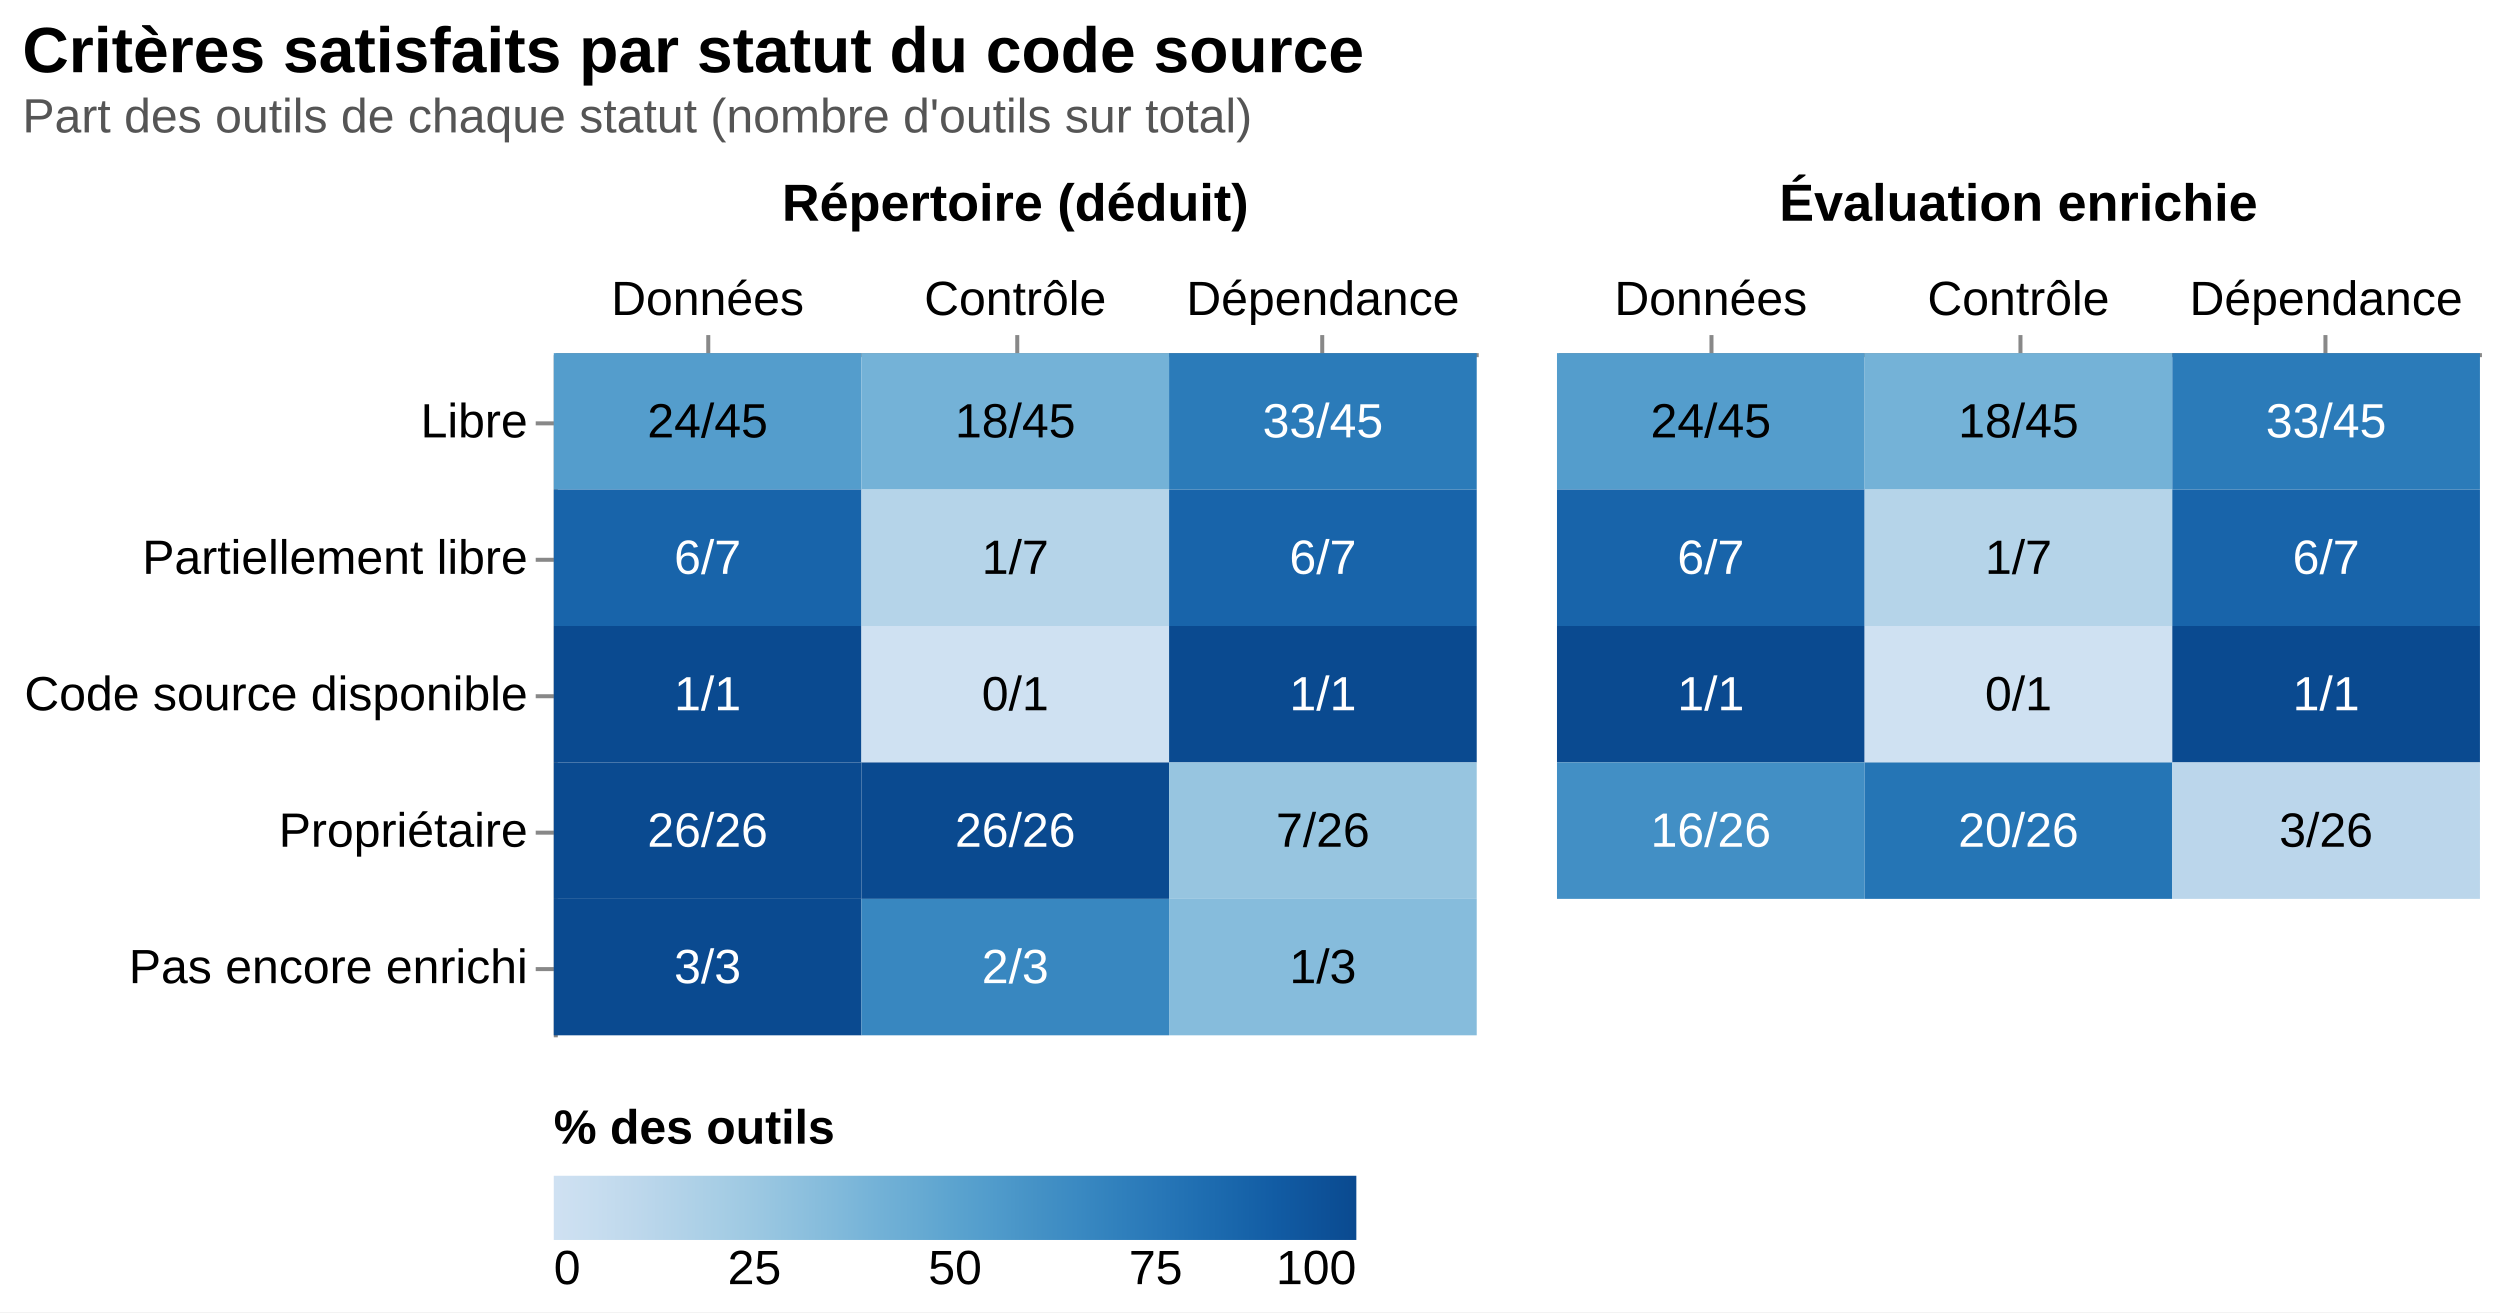
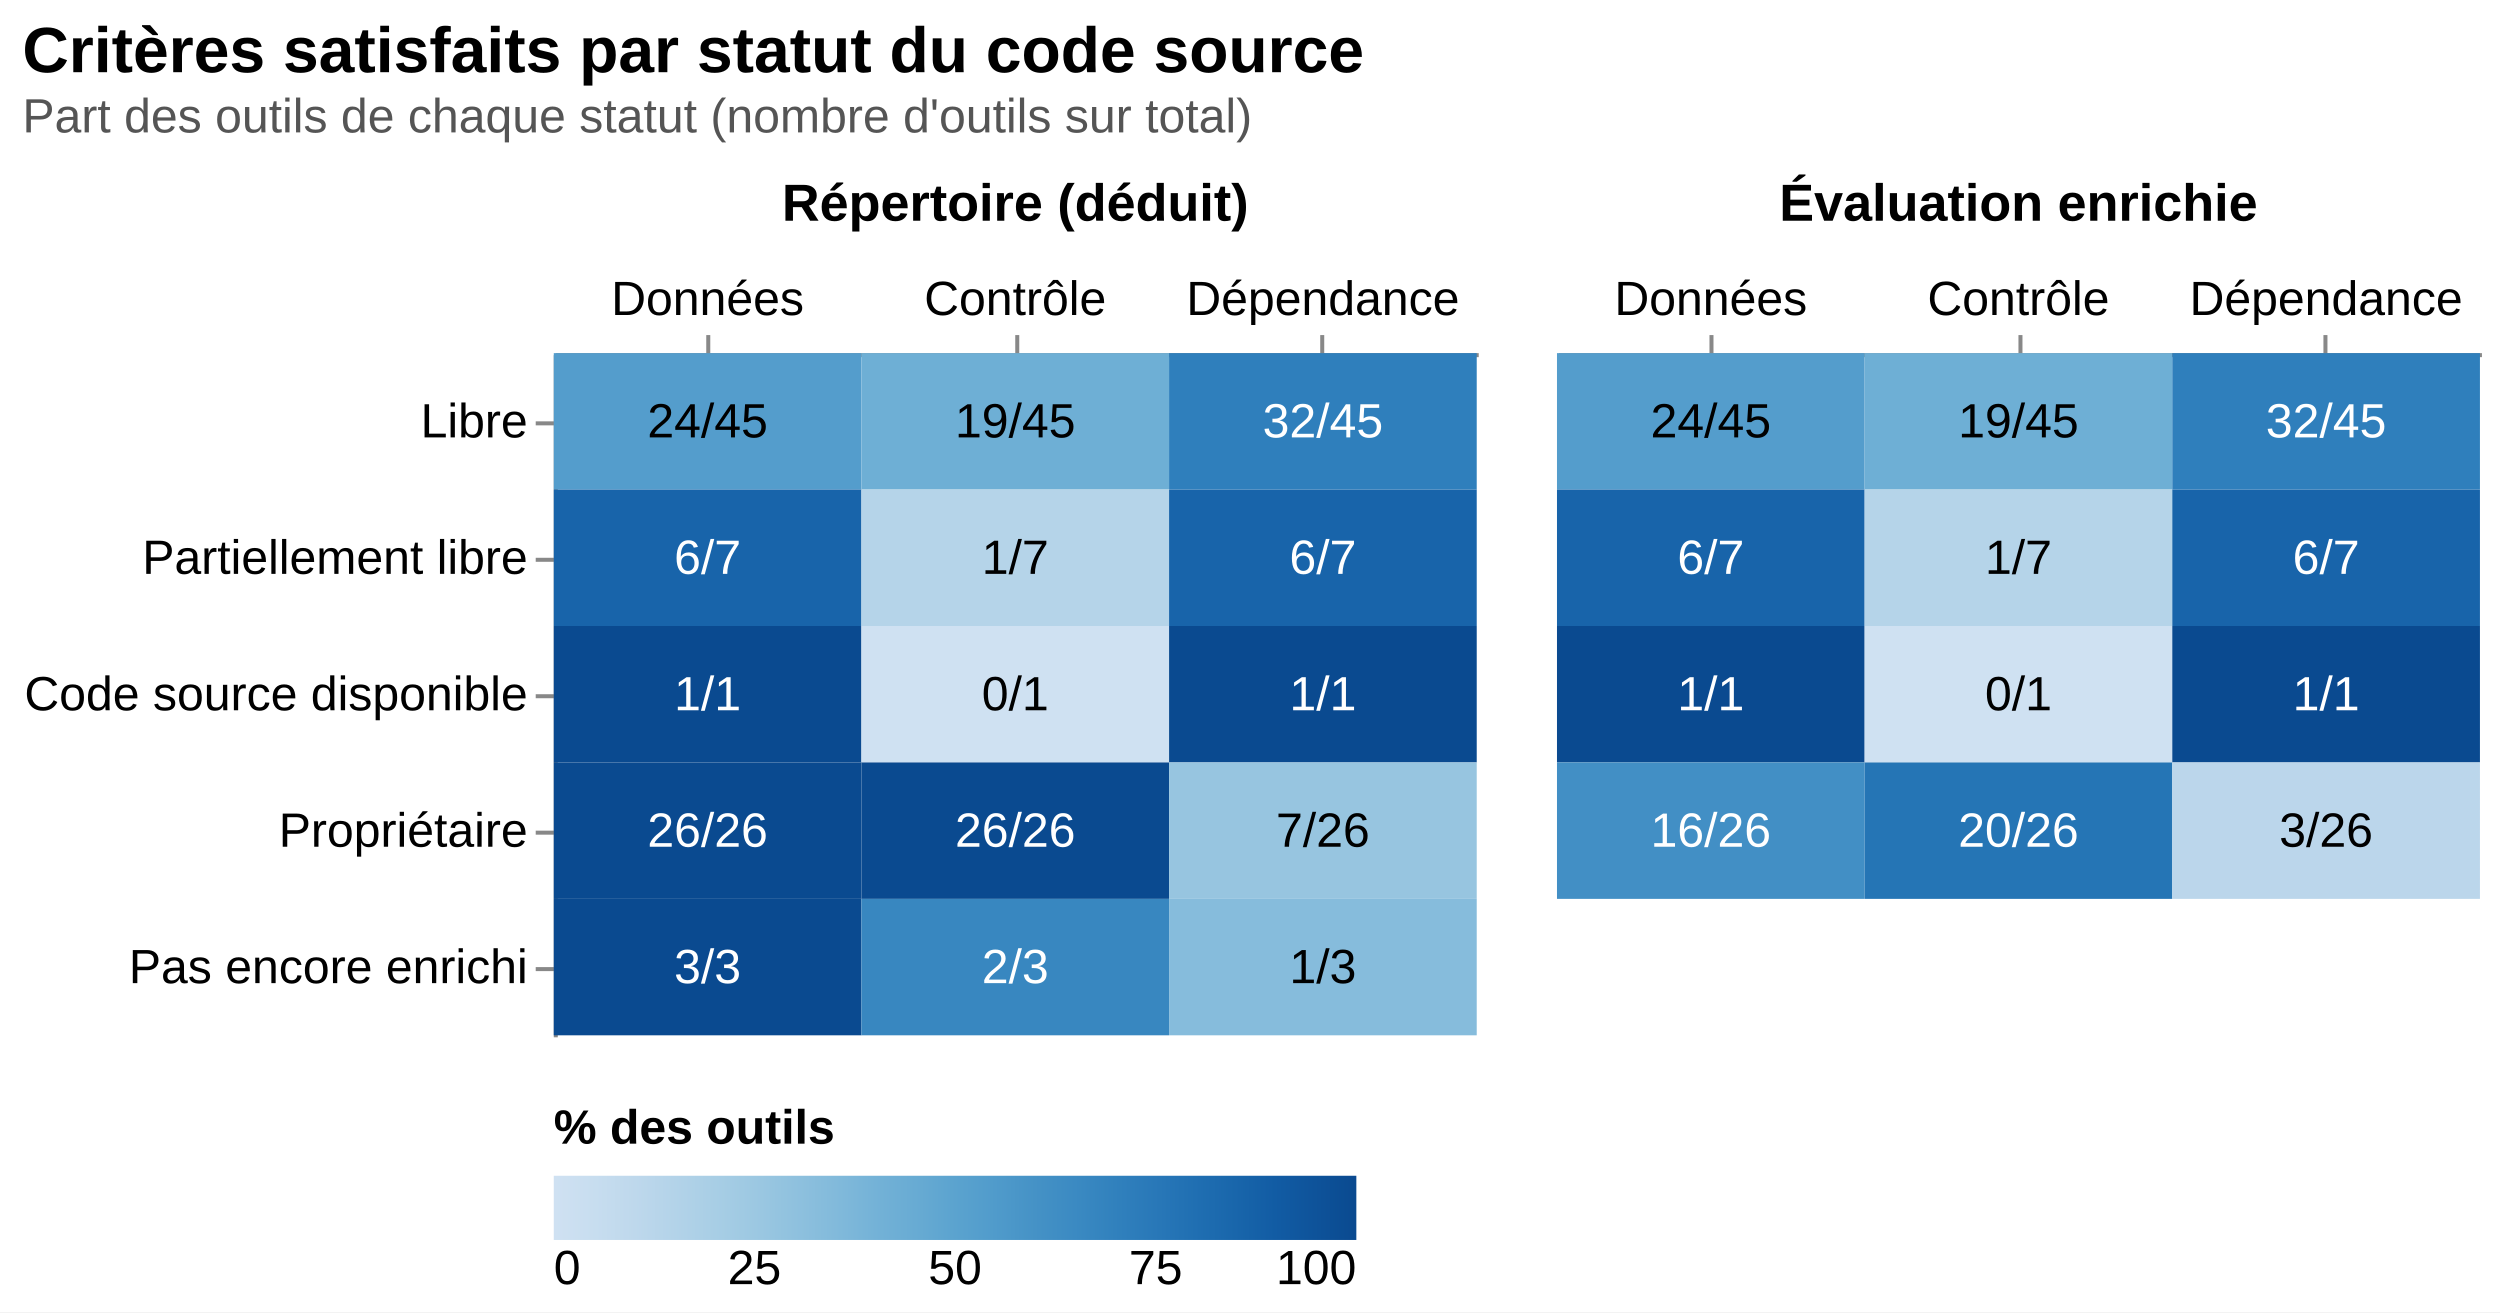
<svg xmlns="http://www.w3.org/2000/svg" version="1.1" class="marks" width="623" height="327" viewBox="0 0 623 327">
  <rect width="623" height="327" fill="white" />
  <g fill="none" stroke-miterlimit="10" transform="translate(138,88)">
    <g class="mark-group role-frame root" role="graphics-object" aria-roledescription="group mark container">
      <g transform="translate(0,0)">
        <path class="background" aria-hidden="true" d="M0,0h0v0h0Z" />
        <g>
          <g class="mark-group role-row-header row_header" role="graphics-object" aria-roledescription="group mark container">
            <g transform="translate(0,0)">
              <path class="background" aria-hidden="true" d="M0,0h0v170h0Z" />
              <g>
                <g class="mark-group role-axis" role="graphics-symbol" aria-roledescription="axis" aria-label="Y-axis for a discrete scale with 5 values: Libre, Partiellement libre, Code source disponible, Propriétaire, Pas encore enrichi">
                  <g transform="translate(0.5,0.5)">
                    <path class="background" aria-hidden="true" d="M0,0h0v0h0Z" pointer-events="none" />
                    <g>
                      <g class="mark-rule role-axis-tick" pointer-events="none">
                        <line transform="translate(0,17)" x2="-5" y2="0" stroke="#888888" stroke-width="1" opacity="1" />
                        <line transform="translate(0,51)" x2="-5" y2="0" stroke="#888888" stroke-width="1" opacity="1" />
                        <line transform="translate(0,85)" x2="-5" y2="0" stroke="#888888" stroke-width="1" opacity="1" />
                        <line transform="translate(0,119)" x2="-5" y2="0" stroke="#888888" stroke-width="1" opacity="1" />
                        <line transform="translate(0,153)" x2="-5" y2="0" stroke="#888888" stroke-width="1" opacity="1" />
                      </g>
                      <g class="mark-text role-axis-label" pointer-events="none">
                        <text text-anchor="end" transform="translate(-7,20.5)" font-family="Liberation Sans, Helvetica, Arial, sans-serif" font-size="12px" fill="#000" opacity="1">Libre</text>
                        <text text-anchor="end" transform="translate(-7,54.5)" font-family="Liberation Sans, Helvetica, Arial, sans-serif" font-size="12px" fill="#000" opacity="1">Partiellement libre</text>
                        <text text-anchor="end" transform="translate(-7,88.5)" font-family="Liberation Sans, Helvetica, Arial, sans-serif" font-size="12px" fill="#000" opacity="1">Code source disponible</text>
                        <text text-anchor="end" transform="translate(-7,122.5)" font-family="Liberation Sans, Helvetica, Arial, sans-serif" font-size="12px" fill="#000" opacity="1">Propriétaire</text>
                        <text text-anchor="end" transform="translate(-7,156.5)" font-family="Liberation Sans, Helvetica, Arial, sans-serif" font-size="12px" fill="#000" opacity="1">Pas encore enrichi</text>
                      </g>
                      <g class="mark-rule role-axis-domain" pointer-events="none">
                        <line transform="translate(0,0)" x2="0" y2="170" stroke="#888888" stroke-width="1" opacity="1" />
                      </g>
                    </g>
                    <path class="foreground" aria-hidden="true" d="" pointer-events="none" display="none" />
                  </g>
                </g>
              </g>
              <path class="foreground" aria-hidden="true" d="" display="none" />
            </g>
          </g>
          <g class="mark-group role-column-header column_header" role="graphics-object" aria-roledescription="group mark container">
            <g transform="translate(0,0)">
              <path class="background" aria-hidden="true" d="M0,0h230v0h-230Z" />
              <g>
                <g class="mark-group role-title">
                  <g transform="translate(115,-43)">
                    <path class="background" aria-hidden="true" d="M0,0h0v0h0Z" pointer-events="none" />
                    <g>
                      <g class="mark-text role-title-text" role="graphics-symbol" aria-roledescription="title" aria-label="Title text 'Répertoire (déduit)'" pointer-events="none">
                        <text text-anchor="middle" transform="translate(0,10)" font-family="Liberation Sans, Helvetica, Arial, sans-serif" font-size="13px" font-weight="bold" fill="#000" opacity="1">Répertoire (déduit)</text>
                      </g>
                    </g>
                    <path class="foreground" aria-hidden="true" d="" pointer-events="none" display="none" />
                  </g>
                </g>
                <g class="mark-group role-axis" role="graphics-symbol" aria-roledescription="axis" aria-label="X-axis for a discrete scale with 3 values: Données, Contrôle, Dépendance">
                  <g transform="translate(0.5,0.5)">
                    <path class="background" aria-hidden="true" d="M0,0h0v0h0Z" pointer-events="none" />
                    <g>
                      <g class="mark-rule role-axis-tick" pointer-events="none">
                        <line transform="translate(38,0)" x2="0" y2="-5" stroke="#888888" stroke-width="1" opacity="1" />
                        <line transform="translate(115,0)" x2="0" y2="-5" stroke="#888888" stroke-width="1" opacity="1" />
                        <line transform="translate(191,0)" x2="0" y2="-5" stroke="#888888" stroke-width="1" opacity="1" />
                      </g>
                      <g class="mark-text role-axis-label" pointer-events="none">
                        <text text-anchor="middle" transform="translate(37.83333,-10)" font-family="Liberation Sans, Helvetica, Arial, sans-serif" font-size="12px" fill="#000" opacity="1">Données</text>
                        <text text-anchor="middle" transform="translate(114.5,-10)" font-family="Liberation Sans, Helvetica, Arial, sans-serif" font-size="12px" fill="#000" opacity="1">Contrôle</text>
                        <text text-anchor="middle" transform="translate(191.1667,-10)" font-family="Liberation Sans, Helvetica, Arial, sans-serif" font-size="12px" fill="#000" opacity="1">Dépendance</text>
                      </g>
                      <g class="mark-rule role-axis-domain" pointer-events="none">
                        <line transform="translate(0,0)" x2="230" y2="0" stroke="#888888" stroke-width="1" opacity="1" />
                      </g>
                    </g>
                    <path class="foreground" aria-hidden="true" d="" pointer-events="none" display="none" />
                  </g>
                </g>
              </g>
              <path class="foreground" aria-hidden="true" d="" display="none" />
            </g>
            <g transform="translate(250,0)">
              <path class="background" aria-hidden="true" d="M0,0h230v0h-230Z" />
              <g>
                <g class="mark-group role-title">
                  <g transform="translate(115,-43)">
                    <path class="background" aria-hidden="true" d="M0,0h0v0h0Z" pointer-events="none" />
                    <g>
                      <g class="mark-text role-title-text" role="graphics-symbol" aria-roledescription="title" aria-label="Title text 'Évaluation enrichie'" pointer-events="none">
                        <text text-anchor="middle" transform="translate(0,10)" font-family="Liberation Sans, Helvetica, Arial, sans-serif" font-size="13px" font-weight="bold" fill="#000" opacity="1">Évaluation enrichie</text>
                      </g>
                    </g>
                    <path class="foreground" aria-hidden="true" d="" pointer-events="none" display="none" />
                  </g>
                </g>
                <g class="mark-group role-axis" role="graphics-symbol" aria-roledescription="axis" aria-label="X-axis for a discrete scale with 3 values: Données, Contrôle, Dépendance">
                  <g transform="translate(0.5,0.5)">
                    <path class="background" aria-hidden="true" d="M0,0h0v0h0Z" pointer-events="none" />
                    <g>
                      <g class="mark-rule role-axis-tick" pointer-events="none">
                        <line transform="translate(38,0)" x2="0" y2="-5" stroke="#888888" stroke-width="1" opacity="1" />
                        <line transform="translate(115,0)" x2="0" y2="-5" stroke="#888888" stroke-width="1" opacity="1" />
                        <line transform="translate(191,0)" x2="0" y2="-5" stroke="#888888" stroke-width="1" opacity="1" />
                      </g>
                      <g class="mark-text role-axis-label" pointer-events="none">
                        <text text-anchor="middle" transform="translate(37.83333,-10)" font-family="Liberation Sans, Helvetica, Arial, sans-serif" font-size="12px" fill="#000" opacity="1">Données</text>
                        <text text-anchor="middle" transform="translate(114.5,-10)" font-family="Liberation Sans, Helvetica, Arial, sans-serif" font-size="12px" fill="#000" opacity="1">Contrôle</text>
                        <text text-anchor="middle" transform="translate(191.1667,-10)" font-family="Liberation Sans, Helvetica, Arial, sans-serif" font-size="12px" fill="#000" opacity="1">Dépendance</text>
                      </g>
                      <g class="mark-rule role-axis-domain" pointer-events="none">
                        <line transform="translate(0,0)" x2="230" y2="0" stroke="#888888" stroke-width="1" opacity="1" />
                      </g>
                    </g>
                    <path class="foreground" aria-hidden="true" d="" pointer-events="none" display="none" />
                  </g>
                </g>
              </g>
              <path class="foreground" aria-hidden="true" d="" display="none" />
            </g>
          </g>
          <g class="mark-group role-scope cell" role="graphics-object" aria-roledescription="group mark container">
            <g transform="translate(0,0)">
              <path class="background" aria-hidden="true" d="M0,0h230v170h-230Z" />
              <g>
                <g class="mark-rect role-mark child_layer_0_marks" role="graphics-object" aria-roledescription="rect mark container">
                  <path aria-label="critere: Données; statut: Libre; % des outils: 53,3333333333" role="graphics-symbol" aria-roledescription="rect mark" d="M0,0h76.667v34h-76.667Z" fill="rgb(84, 157, 204)" />
-                   <path aria-label="critere: Contrôle; statut: Libre; % des outils: 40" role="graphics-symbol" aria-roledescription="rect mark" d="M76.667,0h76.667v34h-76.667Z" fill="rgb(116, 178, 215)" />
-                   <path aria-label="critere: Dépendance; statut: Libre; % des outils: 73,3333333333" role="graphics-symbol" aria-roledescription="rect mark" d="M153.333,0h76.667v34h-76.667Z" fill="rgb(43, 123, 185)" />
+                   <path aria-label="critere: Contrôle; statut: Libre; % des outils: 42,2222222222" role="graphics-symbol" aria-roledescription="rect mark" d="M76.667,0h76.667v34h-76.667Z" fill="rgb(110, 175, 213)" />
+                   <path aria-label="critere: Dépendance; statut: Libre; % des outils: 71,1111111111" role="graphics-symbol" aria-roledescription="rect mark" d="M153.333,0h76.667v34h-76.667Z" fill="rgb(47, 127, 188)" />
                  <path aria-label="critere: Données; statut: Partiellement libre; % des outils: 85,7142857143" role="graphics-symbol" aria-roledescription="rect mark" d="M0,34h76.667v34h-76.667Z" fill="rgb(24, 100, 170)" />
                  <path aria-label="critere: Contrôle; statut: Partiellement libre; % des outils: 14,2857142857" role="graphics-symbol" aria-roledescription="rect mark" d="M76.667,34h76.667v34h-76.667Z" fill="rgb(181, 212, 233)" />
                  <path aria-label="critere: Dépendance; statut: Partiellement libre; % des outils: 85,7142857143" role="graphics-symbol" aria-roledescription="rect mark" d="M153.333,34h76.667v34h-76.667Z" fill="rgb(24, 100, 170)" />
                  <path aria-label="critere: Données; statut: Code source disponible; % des outils: 100" role="graphics-symbol" aria-roledescription="rect mark" d="M0,68h76.667v34h-76.667Z" fill="rgb(10, 74, 144)" />
                  <path aria-label="critere: Contrôle; statut: Code source disponible; % des outils: 0" role="graphics-symbol" aria-roledescription="rect mark" d="M76.667,68h76.667v34h-76.667Z" fill="rgb(207, 225, 242)" />
                  <path aria-label="critere: Dépendance; statut: Code source disponible; % des outils: 100" role="graphics-symbol" aria-roledescription="rect mark" d="M153.333,68h76.667v34h-76.667Z" fill="rgb(10, 74, 144)" />
                  <path aria-label="critere: Données; statut: Propriétaire; % des outils: 100" role="graphics-symbol" aria-roledescription="rect mark" d="M0,102h76.667v34h-76.667Z" fill="rgb(10, 74, 144)" />
                  <path aria-label="critere: Contrôle; statut: Propriétaire; % des outils: 100" role="graphics-symbol" aria-roledescription="rect mark" d="M76.667,102h76.667v34h-76.667Z" fill="rgb(10, 74, 144)" />
                  <path aria-label="critere: Dépendance; statut: Propriétaire; % des outils: 26,9230769231" role="graphics-symbol" aria-roledescription="rect mark" d="M153.333,102h76.667v34h-76.667Z" fill="rgb(151, 197, 224)" />
                  <path aria-label="critere: Données; statut: Pas encore enrichi; % des outils: 100" role="graphics-symbol" aria-roledescription="rect mark" d="M0,136h76.667v34h-76.667Z" fill="rgb(10, 74, 144)" />
                  <path aria-label="critere: Contrôle; statut: Pas encore enrichi; % des outils: 66,6666666667" role="graphics-symbol" aria-roledescription="rect mark" d="M76.667,136h76.667v34h-76.667Z" fill="rgb(56, 135, 192)" />
                  <path aria-label="critere: Dépendance; statut: Pas encore enrichi; % des outils: 33,3333333333" role="graphics-symbol" aria-roledescription="rect mark" d="M153.333,136h76.667v34h-76.667Z" fill="rgb(134, 188, 220)" />
                </g>
                <g class="mark-text role-mark child_layer_1_marks" role="graphics-object" aria-roledescription="text mark container">
                  <text aria-label="critere: Données; statut: Libre; etiquette: 24/45" role="graphics-symbol" aria-roledescription="text mark" text-anchor="middle" transform="translate(38.33333,21)" font-family="Liberation Sans, Helvetica, Arial, sans-serif" font-size="12px" fill="black">24/45</text>
-                   <text aria-label="critere: Contrôle; statut: Libre; etiquette: 18/45" role="graphics-symbol" aria-roledescription="text mark" text-anchor="middle" transform="translate(115,21)" font-family="Liberation Sans, Helvetica, Arial, sans-serif" font-size="12px" fill="black">18/45</text>
-                   <text aria-label="critere: Dépendance; statut: Libre; etiquette: 33/45" role="graphics-symbol" aria-roledescription="text mark" text-anchor="middle" transform="translate(191.6667,21)" font-family="Liberation Sans, Helvetica, Arial, sans-serif" font-size="12px" fill="white">33/45</text>
+                   <text aria-label="critere: Contrôle; statut: Libre; etiquette: 19/45" role="graphics-symbol" aria-roledescription="text mark" text-anchor="middle" transform="translate(115,21)" font-family="Liberation Sans, Helvetica, Arial, sans-serif" font-size="12px" fill="black">19/45</text>
+                   <text aria-label="critere: Dépendance; statut: Libre; etiquette: 32/45" role="graphics-symbol" aria-roledescription="text mark" text-anchor="middle" transform="translate(191.6667,21)" font-family="Liberation Sans, Helvetica, Arial, sans-serif" font-size="12px" fill="white">32/45</text>
                  <text aria-label="critere: Données; statut: Partiellement libre; etiquette: 6/7" role="graphics-symbol" aria-roledescription="text mark" text-anchor="middle" transform="translate(38.33333,55)" font-family="Liberation Sans, Helvetica, Arial, sans-serif" font-size="12px" fill="white">6/7</text>
                  <text aria-label="critere: Contrôle; statut: Partiellement libre; etiquette: 1/7" role="graphics-symbol" aria-roledescription="text mark" text-anchor="middle" transform="translate(115,55)" font-family="Liberation Sans, Helvetica, Arial, sans-serif" font-size="12px" fill="black">1/7</text>
                  <text aria-label="critere: Dépendance; statut: Partiellement libre; etiquette: 6/7" role="graphics-symbol" aria-roledescription="text mark" text-anchor="middle" transform="translate(191.6667,55)" font-family="Liberation Sans, Helvetica, Arial, sans-serif" font-size="12px" fill="white">6/7</text>
                  <text aria-label="critere: Données; statut: Code source disponible; etiquette: 1/1" role="graphics-symbol" aria-roledescription="text mark" text-anchor="middle" transform="translate(38.33333,89)" font-family="Liberation Sans, Helvetica, Arial, sans-serif" font-size="12px" fill="white">1/1</text>
                  <text aria-label="critere: Contrôle; statut: Code source disponible; etiquette: 0/1" role="graphics-symbol" aria-roledescription="text mark" text-anchor="middle" transform="translate(115,89)" font-family="Liberation Sans, Helvetica, Arial, sans-serif" font-size="12px" fill="black">0/1</text>
                  <text aria-label="critere: Dépendance; statut: Code source disponible; etiquette: 1/1" role="graphics-symbol" aria-roledescription="text mark" text-anchor="middle" transform="translate(191.6667,89)" font-family="Liberation Sans, Helvetica, Arial, sans-serif" font-size="12px" fill="white">1/1</text>
                  <text aria-label="critere: Données; statut: Propriétaire; etiquette: 26/26" role="graphics-symbol" aria-roledescription="text mark" text-anchor="middle" transform="translate(38.33333,123)" font-family="Liberation Sans, Helvetica, Arial, sans-serif" font-size="12px" fill="white">26/26</text>
                  <text aria-label="critere: Contrôle; statut: Propriétaire; etiquette: 26/26" role="graphics-symbol" aria-roledescription="text mark" text-anchor="middle" transform="translate(115,123)" font-family="Liberation Sans, Helvetica, Arial, sans-serif" font-size="12px" fill="white">26/26</text>
                  <text aria-label="critere: Dépendance; statut: Propriétaire; etiquette: 7/26" role="graphics-symbol" aria-roledescription="text mark" text-anchor="middle" transform="translate(191.6667,123)" font-family="Liberation Sans, Helvetica, Arial, sans-serif" font-size="12px" fill="black">7/26</text>
                  <text aria-label="critere: Données; statut: Pas encore enrichi; etiquette: 3/3" role="graphics-symbol" aria-roledescription="text mark" text-anchor="middle" transform="translate(38.33333,157)" font-family="Liberation Sans, Helvetica, Arial, sans-serif" font-size="12px" fill="white">3/3</text>
                  <text aria-label="critere: Contrôle; statut: Pas encore enrichi; etiquette: 2/3" role="graphics-symbol" aria-roledescription="text mark" text-anchor="middle" transform="translate(115,157)" font-family="Liberation Sans, Helvetica, Arial, sans-serif" font-size="12px" fill="white">2/3</text>
                  <text aria-label="critere: Dépendance; statut: Pas encore enrichi; etiquette: 1/3" role="graphics-symbol" aria-roledescription="text mark" text-anchor="middle" transform="translate(191.6667,157)" font-family="Liberation Sans, Helvetica, Arial, sans-serif" font-size="12px" fill="black">1/3</text>
                </g>
              </g>
              <path class="foreground" aria-hidden="true" d="" display="none" />
            </g>
            <g transform="translate(250,0)">
              <path class="background" aria-hidden="true" d="M0,0h230v170h-230Z" />
              <g>
                <g class="mark-rect role-mark child_layer_0_marks" role="graphics-object" aria-roledescription="rect mark container">
                  <path aria-label="critere: Données; statut: Libre; % des outils: 53,3333333333" role="graphics-symbol" aria-roledescription="rect mark" d="M0,0h76.667v34h-76.667Z" fill="rgb(84, 157, 204)" />
-                   <path aria-label="critere: Contrôle; statut: Libre; % des outils: 40" role="graphics-symbol" aria-roledescription="rect mark" d="M76.667,0h76.667v34h-76.667Z" fill="rgb(116, 178, 215)" />
-                   <path aria-label="critere: Dépendance; statut: Libre; % des outils: 73,3333333333" role="graphics-symbol" aria-roledescription="rect mark" d="M153.333,0h76.667v34h-76.667Z" fill="rgb(43, 123, 185)" />
+                   <path aria-label="critere: Contrôle; statut: Libre; % des outils: 42,2222222222" role="graphics-symbol" aria-roledescription="rect mark" d="M76.667,0h76.667v34h-76.667Z" fill="rgb(110, 175, 213)" />
+                   <path aria-label="critere: Dépendance; statut: Libre; % des outils: 71,1111111111" role="graphics-symbol" aria-roledescription="rect mark" d="M153.333,0h76.667v34h-76.667Z" fill="rgb(47, 127, 188)" />
                  <path aria-label="critere: Données; statut: Partiellement libre; % des outils: 85,7142857143" role="graphics-symbol" aria-roledescription="rect mark" d="M0,34h76.667v34h-76.667Z" fill="rgb(24, 100, 170)" />
                  <path aria-label="critere: Contrôle; statut: Partiellement libre; % des outils: 14,2857142857" role="graphics-symbol" aria-roledescription="rect mark" d="M76.667,34h76.667v34h-76.667Z" fill="rgb(181, 212, 233)" />
                  <path aria-label="critere: Dépendance; statut: Partiellement libre; % des outils: 85,7142857143" role="graphics-symbol" aria-roledescription="rect mark" d="M153.333,34h76.667v34h-76.667Z" fill="rgb(24, 100, 170)" />
                  <path aria-label="critere: Données; statut: Code source disponible; % des outils: 100" role="graphics-symbol" aria-roledescription="rect mark" d="M0,68h76.667v34h-76.667Z" fill="rgb(10, 74, 144)" />
                  <path aria-label="critere: Contrôle; statut: Code source disponible; % des outils: 0" role="graphics-symbol" aria-roledescription="rect mark" d="M76.667,68h76.667v34h-76.667Z" fill="rgb(207, 225, 242)" />
                  <path aria-label="critere: Dépendance; statut: Code source disponible; % des outils: 100" role="graphics-symbol" aria-roledescription="rect mark" d="M153.333,68h76.667v34h-76.667Z" fill="rgb(10, 74, 144)" />
                  <path aria-label="critere: Données; statut: Propriétaire; % des outils: 61,5384615385" role="graphics-symbol" aria-roledescription="rect mark" d="M0,102h76.667v34h-76.667Z" fill="rgb(66, 143, 197)" />
                  <path aria-label="critere: Contrôle; statut: Propriétaire; % des outils: 76,9230769231" role="graphics-symbol" aria-roledescription="rect mark" d="M76.667,102h76.667v34h-76.667Z" fill="rgb(37, 117, 181)" />
                  <path aria-label="critere: Dépendance; statut: Propriétaire; % des outils: 11,5384615385" role="graphics-symbol" aria-roledescription="rect mark" d="M153.333,102h76.667v34h-76.667Z" fill="rgb(187, 214, 235)" />
                </g>
                <g class="mark-text role-mark child_layer_1_marks" role="graphics-object" aria-roledescription="text mark container">
                  <text aria-label="critere: Données; statut: Libre; etiquette: 24/45" role="graphics-symbol" aria-roledescription="text mark" text-anchor="middle" transform="translate(38.33333,21)" font-family="Liberation Sans, Helvetica, Arial, sans-serif" font-size="12px" fill="black">24/45</text>
-                   <text aria-label="critere: Contrôle; statut: Libre; etiquette: 18/45" role="graphics-symbol" aria-roledescription="text mark" text-anchor="middle" transform="translate(115,21)" font-family="Liberation Sans, Helvetica, Arial, sans-serif" font-size="12px" fill="black">18/45</text>
-                   <text aria-label="critere: Dépendance; statut: Libre; etiquette: 33/45" role="graphics-symbol" aria-roledescription="text mark" text-anchor="middle" transform="translate(191.6667,21)" font-family="Liberation Sans, Helvetica, Arial, sans-serif" font-size="12px" fill="white">33/45</text>
+                   <text aria-label="critere: Contrôle; statut: Libre; etiquette: 19/45" role="graphics-symbol" aria-roledescription="text mark" text-anchor="middle" transform="translate(115,21)" font-family="Liberation Sans, Helvetica, Arial, sans-serif" font-size="12px" fill="black">19/45</text>
+                   <text aria-label="critere: Dépendance; statut: Libre; etiquette: 32/45" role="graphics-symbol" aria-roledescription="text mark" text-anchor="middle" transform="translate(191.6667,21)" font-family="Liberation Sans, Helvetica, Arial, sans-serif" font-size="12px" fill="white">32/45</text>
                  <text aria-label="critere: Données; statut: Partiellement libre; etiquette: 6/7" role="graphics-symbol" aria-roledescription="text mark" text-anchor="middle" transform="translate(38.33333,55)" font-family="Liberation Sans, Helvetica, Arial, sans-serif" font-size="12px" fill="white">6/7</text>
                  <text aria-label="critere: Contrôle; statut: Partiellement libre; etiquette: 1/7" role="graphics-symbol" aria-roledescription="text mark" text-anchor="middle" transform="translate(115,55)" font-family="Liberation Sans, Helvetica, Arial, sans-serif" font-size="12px" fill="black">1/7</text>
                  <text aria-label="critere: Dépendance; statut: Partiellement libre; etiquette: 6/7" role="graphics-symbol" aria-roledescription="text mark" text-anchor="middle" transform="translate(191.6667,55)" font-family="Liberation Sans, Helvetica, Arial, sans-serif" font-size="12px" fill="white">6/7</text>
                  <text aria-label="critere: Données; statut: Code source disponible; etiquette: 1/1" role="graphics-symbol" aria-roledescription="text mark" text-anchor="middle" transform="translate(38.33333,89)" font-family="Liberation Sans, Helvetica, Arial, sans-serif" font-size="12px" fill="white">1/1</text>
                  <text aria-label="critere: Contrôle; statut: Code source disponible; etiquette: 0/1" role="graphics-symbol" aria-roledescription="text mark" text-anchor="middle" transform="translate(115,89)" font-family="Liberation Sans, Helvetica, Arial, sans-serif" font-size="12px" fill="black">0/1</text>
                  <text aria-label="critere: Dépendance; statut: Code source disponible; etiquette: 1/1" role="graphics-symbol" aria-roledescription="text mark" text-anchor="middle" transform="translate(191.6667,89)" font-family="Liberation Sans, Helvetica, Arial, sans-serif" font-size="12px" fill="white">1/1</text>
                  <text aria-label="critere: Données; statut: Propriétaire; etiquette: 16/26" role="graphics-symbol" aria-roledescription="text mark" text-anchor="middle" transform="translate(38.33333,123)" font-family="Liberation Sans, Helvetica, Arial, sans-serif" font-size="12px" fill="white">16/26</text>
                  <text aria-label="critere: Contrôle; statut: Propriétaire; etiquette: 20/26" role="graphics-symbol" aria-roledescription="text mark" text-anchor="middle" transform="translate(115,123)" font-family="Liberation Sans, Helvetica, Arial, sans-serif" font-size="12px" fill="white">20/26</text>
                  <text aria-label="critere: Dépendance; statut: Propriétaire; etiquette: 3/26" role="graphics-symbol" aria-roledescription="text mark" text-anchor="middle" transform="translate(191.6667,123)" font-family="Liberation Sans, Helvetica, Arial, sans-serif" font-size="12px" fill="black">3/26</text>
                </g>
              </g>
              <path class="foreground" aria-hidden="true" d="" display="none" />
            </g>
          </g>
          <g class="mark-group role-legend" role="graphics-symbol" aria-roledescription="legend" aria-label="Gradient legend titled '% des outils' for fill color with values from 0 to 100">
            <g transform="translate(0,188)">
              <path class="background" aria-hidden="true" d="M0,0h200v46h-200Z" pointer-events="none" />
              <g>
                <g class="mark-group role-legend-entry">
                  <g transform="translate(0,17)">
                    <path class="background" aria-hidden="true" d="M0,0h0v0h0Z" pointer-events="none" />
                    <g>
                      <g class="mark-rect role-legend-gradient" pointer-events="none">
                        <path d="M0,0h200v16h-200Z" fill="url(#gradient_0)" stroke="#ddd" stroke-width="0" opacity="1" />
                      </g>
                      <g class="mark-text role-legend-label" pointer-events="none">
                        <text text-anchor="start" transform="translate(0,27)" font-family="Liberation Sans, Helvetica, Arial, sans-serif" font-size="12px" fill="#000" opacity="1">0</text>
                        <text text-anchor="middle" transform="translate(50,27)" font-family="Liberation Sans, Helvetica, Arial, sans-serif" font-size="12px" fill="#000" opacity="1">25</text>
                        <text text-anchor="middle" transform="translate(100,27)" font-family="Liberation Sans, Helvetica, Arial, sans-serif" font-size="12px" fill="#000" opacity="1">50</text>
                        <text text-anchor="middle" transform="translate(150,27)" font-family="Liberation Sans, Helvetica, Arial, sans-serif" font-size="12px" fill="#000" opacity="1">75</text>
                        <text text-anchor="end" transform="translate(200,27)" font-family="Liberation Sans, Helvetica, Arial, sans-serif" font-size="12px" fill="#000" opacity="1">100</text>
                      </g>
                    </g>
                    <path class="foreground" aria-hidden="true" d="" pointer-events="none" display="none" />
                  </g>
                </g>
                <g class="mark-text role-legend-title" pointer-events="none">
                  <text text-anchor="start" transform="translate(0,9)" font-family="Liberation Sans, Helvetica, Arial, sans-serif" font-size="12px" font-weight="bold" fill="#000" opacity="1">% des outils</text>
                </g>
              </g>
              <path class="foreground" aria-hidden="true" d="" pointer-events="none" display="none" />
            </g>
          </g>
          <g class="mark-group role-title">
            <g transform="translate(-132.4141,-83)">
              <path class="background" aria-hidden="true" d="M0,0h0v0h0Z" pointer-events="none" />
              <g>
                <g class="mark-text role-title-text" role="graphics-symbol" aria-roledescription="title" aria-label="Title text 'Critères satisfaits par statut du code source'" pointer-events="none">
                  <text text-anchor="start" transform="translate(0,13)" font-family="Liberation Sans, Helvetica, Arial, sans-serif" font-size="16px" font-weight="bold" fill="#000" opacity="1">Critères satisfaits par statut du code source</text>
                </g>
                <g class="mark-text role-title-subtitle" role="graphics-symbol" aria-roledescription="subtitle" aria-label="Subtitle text 'Part des outils de chaque statut (nombre d'outils sur total)'" pointer-events="none">
                  <text text-anchor="start" transform="translate(0,28)" font-family="Liberation Sans, Helvetica, Arial, sans-serif" font-size="12px" fill="#555555" opacity="1">Part des outils de chaque statut (nombre d'outils sur total)</text>
                </g>
              </g>
              <path class="foreground" aria-hidden="true" d="" pointer-events="none" display="none" />
            </g>
          </g>
        </g>
        <path class="foreground" aria-hidden="true" d="" display="none" />
      </g>
    </g>
  </g>
  <defs>
    <linearGradient id="gradient_0" x1="0" x2="1" y1="0" y2="0">
      <stop offset="0" stop-color="rgb(207, 225, 242)" />
      <stop offset="0.05" stop-color="rgb(199, 221, 239)" />
      <stop offset="0.1" stop-color="rgb(190, 216, 236)" />
      <stop offset="0.15" stop-color="rgb(179, 211, 233)" />
      <stop offset="0.2" stop-color="rgb(168, 206, 229)" />
      <stop offset="0.25" stop-color="rgb(156, 200, 226)" />
      <stop offset="0.3" stop-color="rgb(143, 193, 222)" />
      <stop offset="0.35" stop-color="rgb(130, 186, 219)" />
      <stop offset="0.4" stop-color="rgb(116, 178, 215)" />
      <stop offset="0.45" stop-color="rgb(104, 171, 211)" />
      <stop offset="0.5" stop-color="rgb(91, 163, 207)" />
      <stop offset="0.55" stop-color="rgb(80, 155, 203)" />
      <stop offset="0.6" stop-color="rgb(69, 146, 198)" />
      <stop offset="0.65" stop-color="rgb(59, 138, 194)" />
      <stop offset="0.7" stop-color="rgb(49, 129, 189)" />
      <stop offset="0.75" stop-color="rgb(41, 120, 184)" />
      <stop offset="0.8" stop-color="rgb(32, 111, 178)" />
      <stop offset="0.85" stop-color="rgb(25, 102, 171)" />
      <stop offset="0.9" stop-color="rgb(18, 92, 164)" />
      <stop offset="0.95" stop-color="rgb(14, 83, 154)" />
      <stop offset="1" stop-color="rgb(10, 74, 144)" />
    </linearGradient>
  </defs>
</svg>
